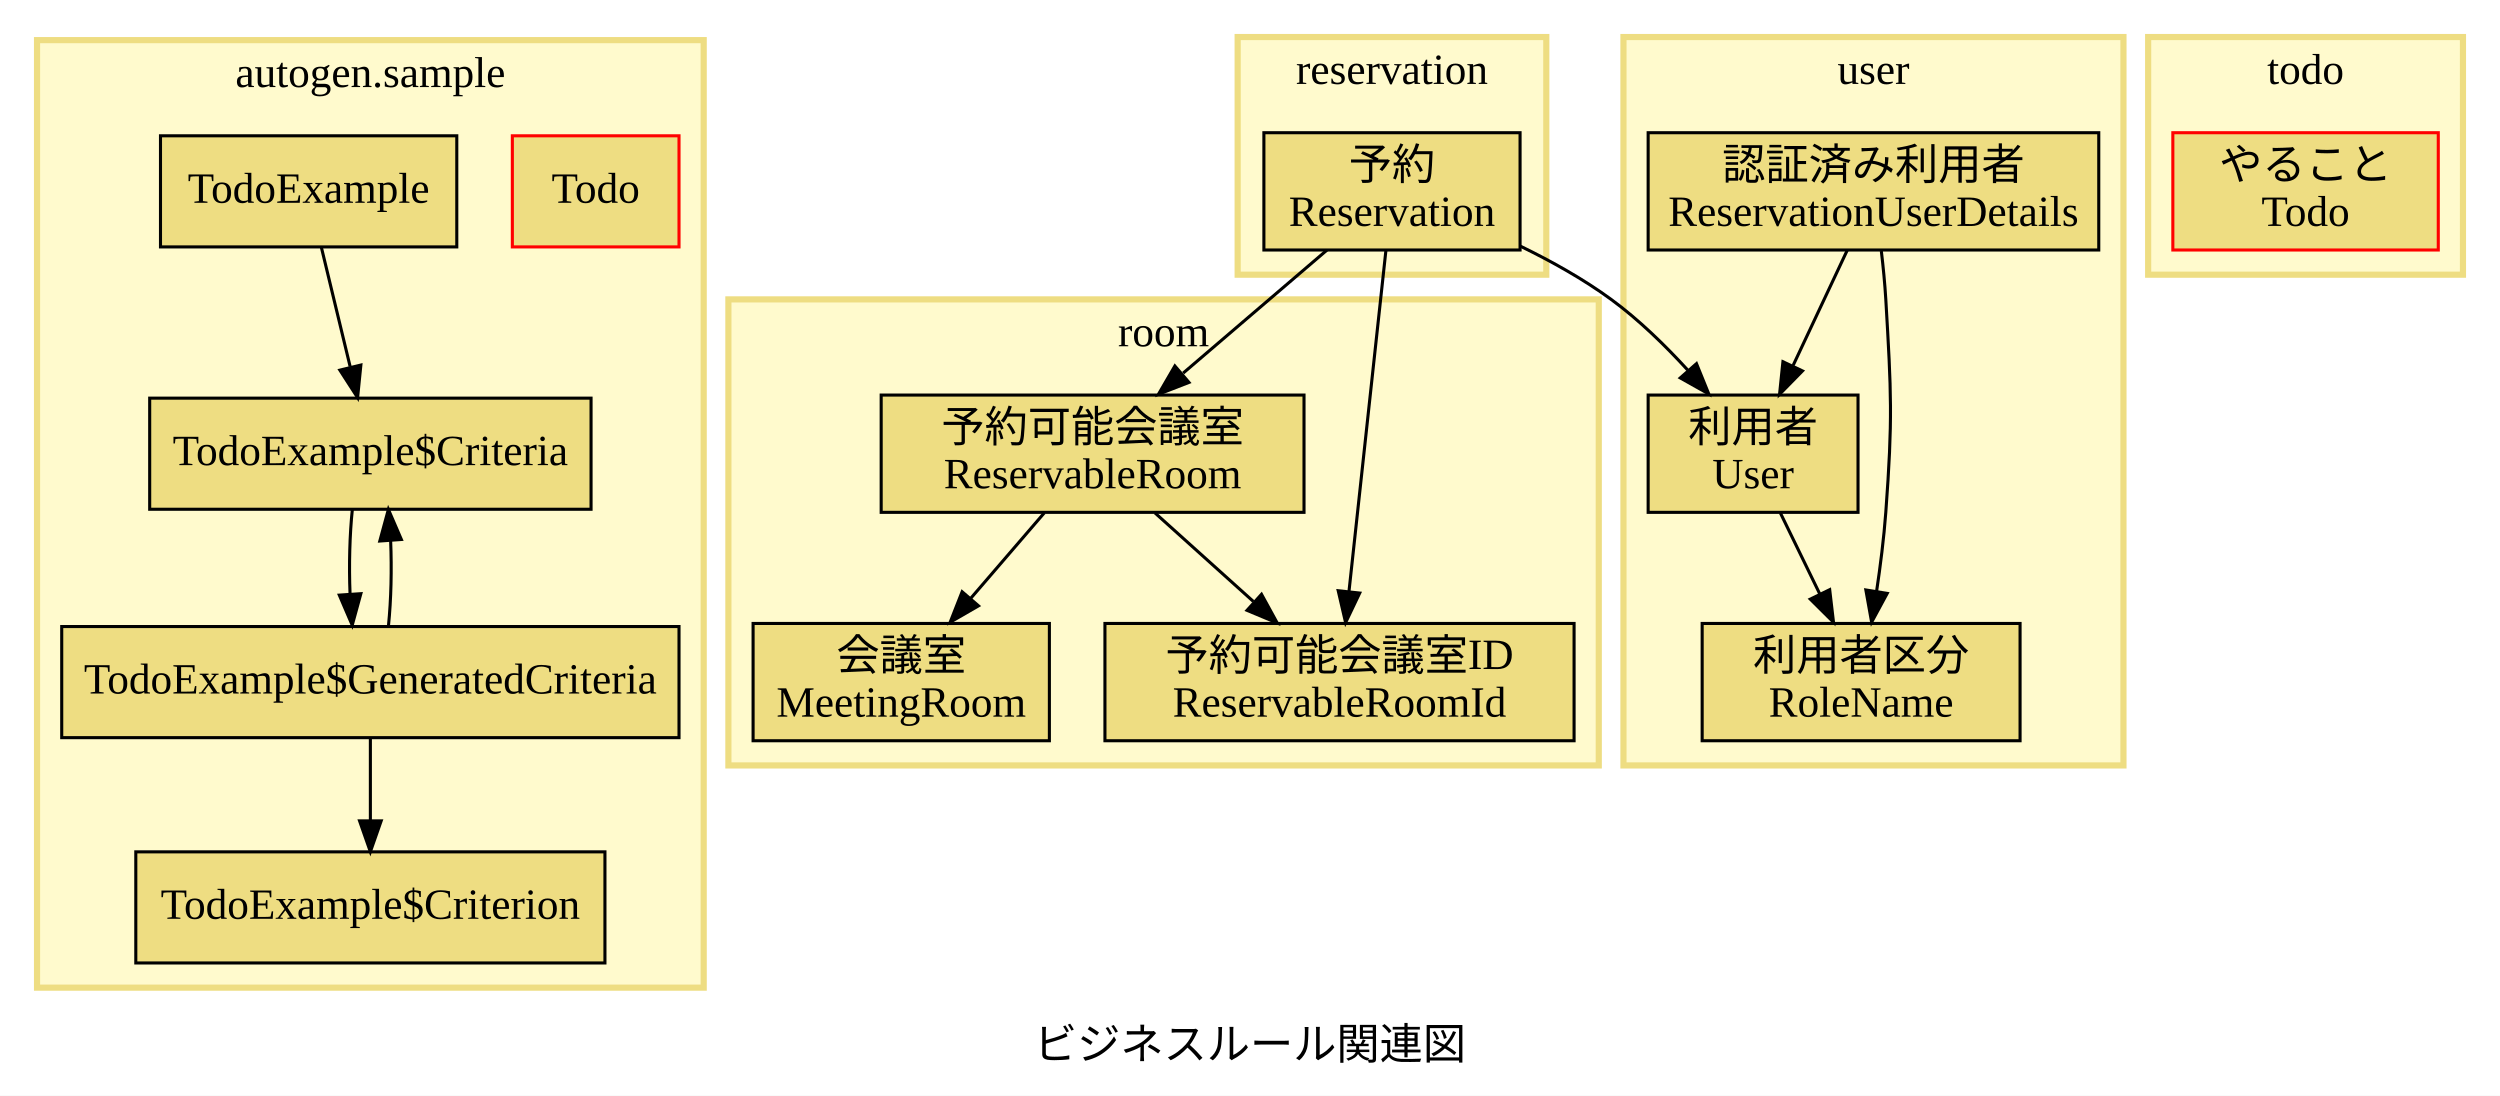
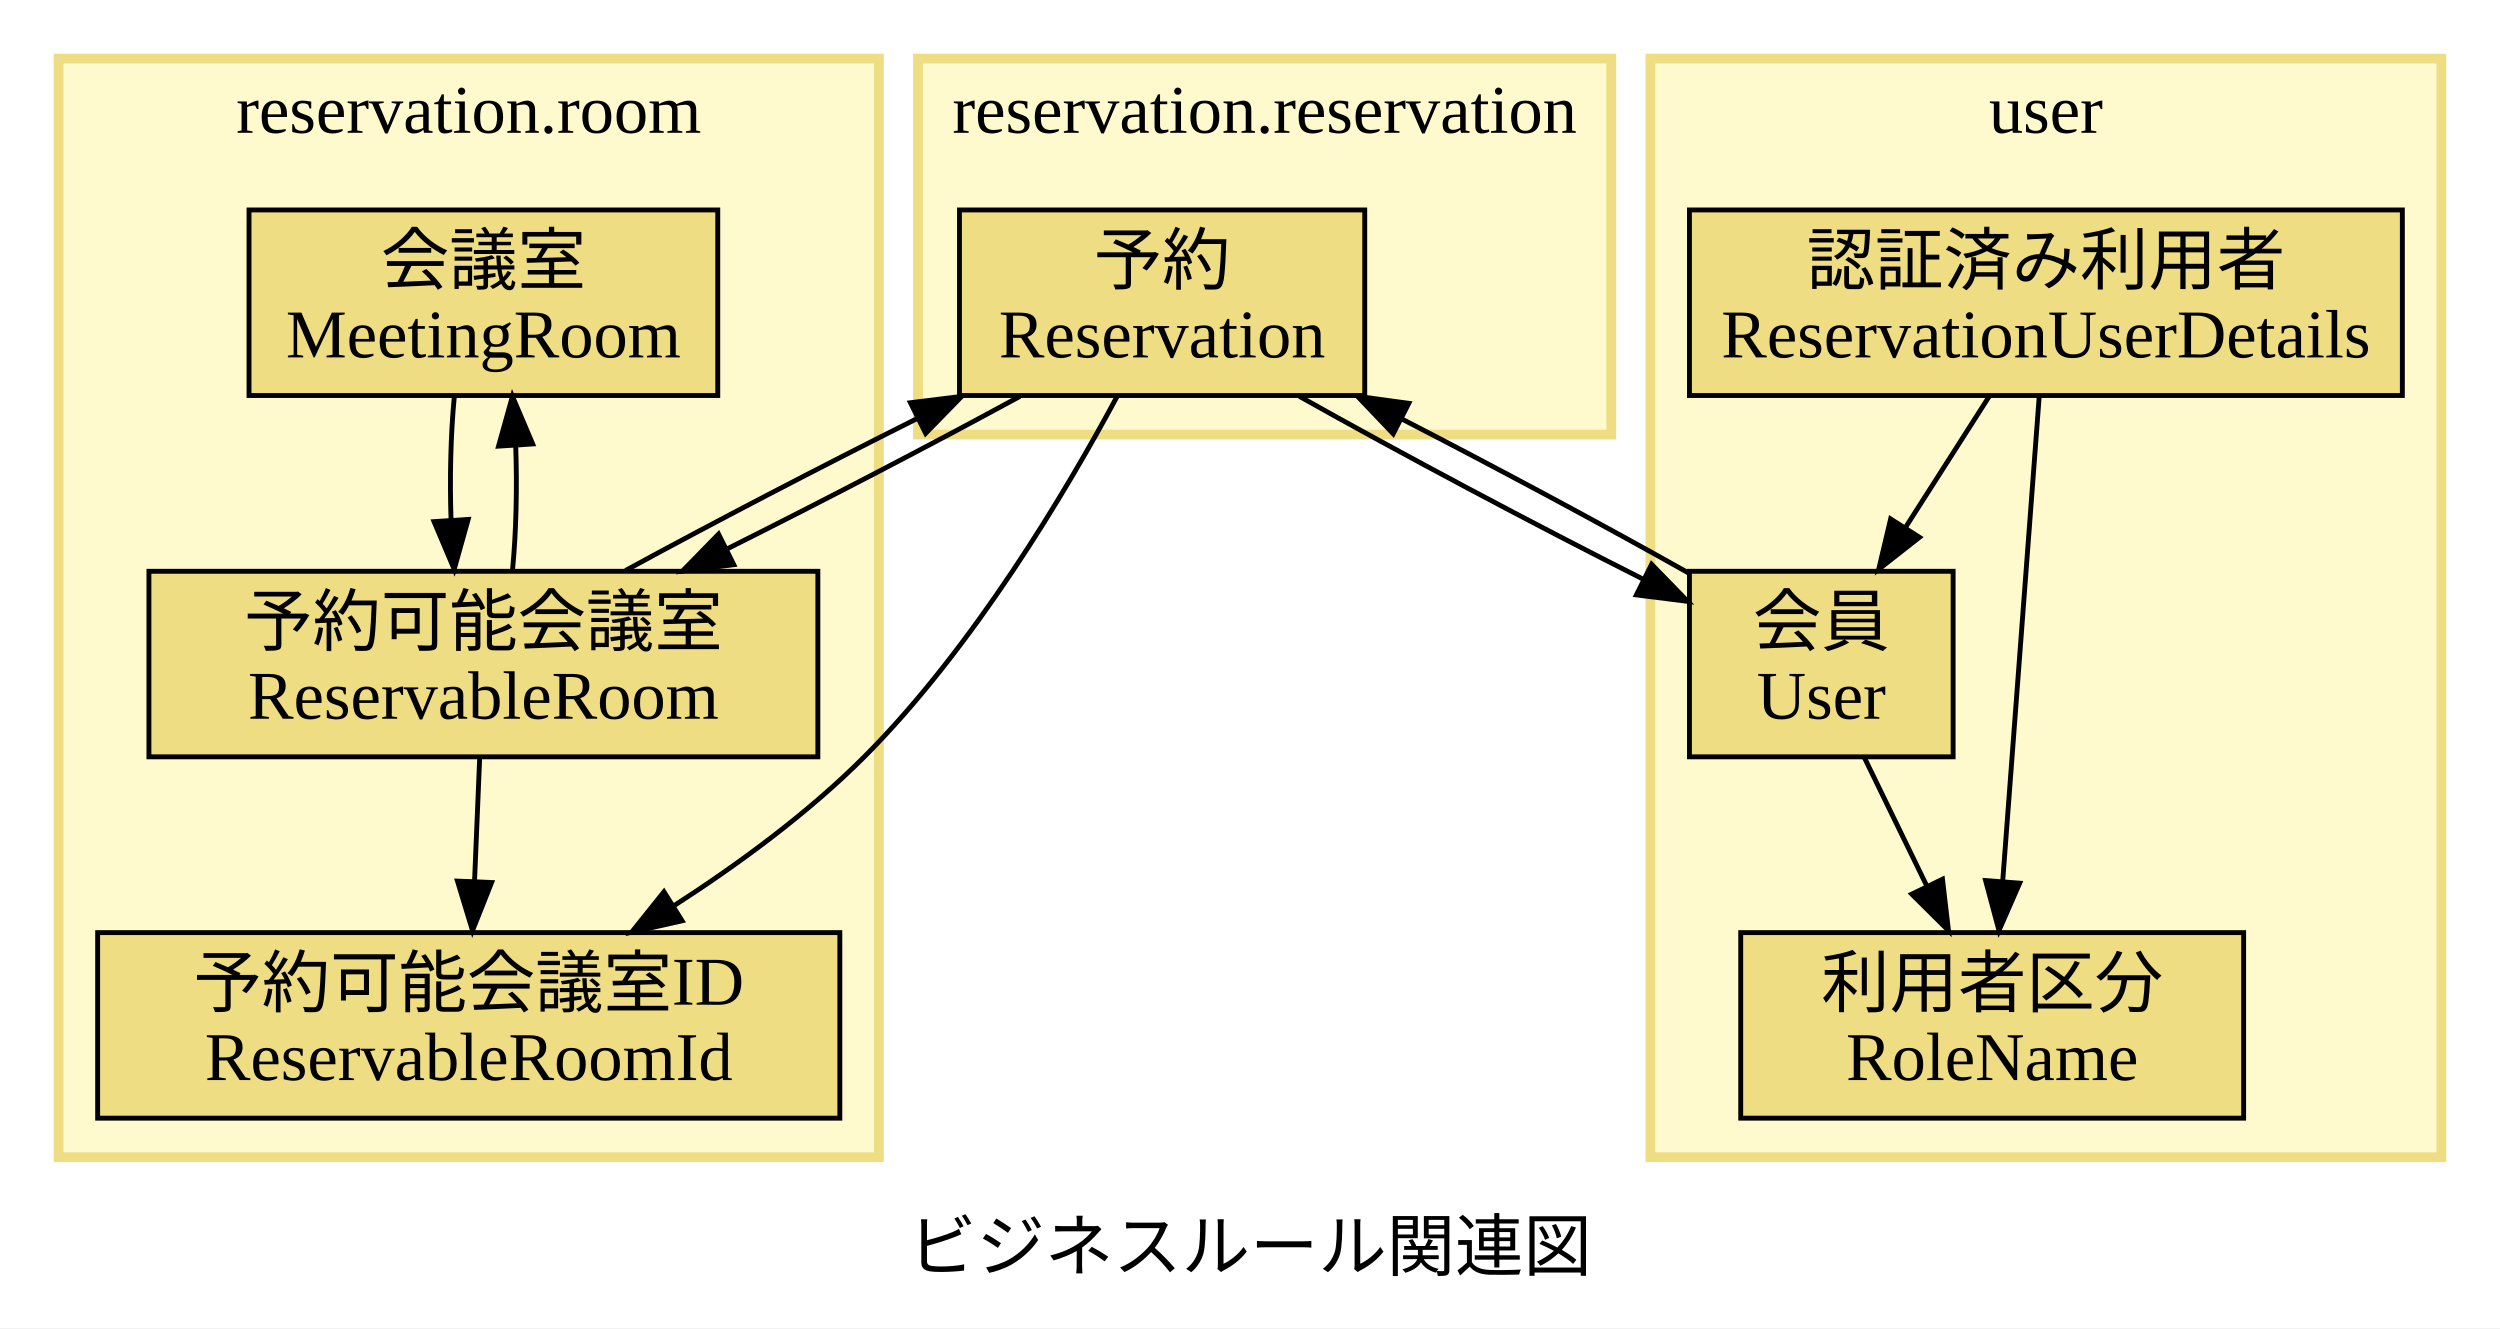
- <svg xmlns="http://www.w3.org/2000/svg" width="810pt" height="355pt" viewBox="0.00 0.00 810.00 355.00">
-   <g id="graph0" class="graph" transform="scale(1 1) rotate(0) translate(4 351)">
-     <polygon fill="white" stroke="transparent" points="-4,4 -4,-351 806,-351 806,4 -4,4" />
-     <text text-anchor="middle" x="401" y="-7.8" font-family="Times New Roman,serif" font-size="14.00">ビジネスルール関連図
+ <svg xmlns="http://www.w3.org/2000/svg" width="512pt" height="272pt" viewBox="0.00 0.00 512.00 272.00">
+   <g id="graph0" class="graph" transform="scale(1 1) rotate(0) translate(4 268)">
+     <polygon fill="white" stroke="transparent" points="-4,4 -4,-268 508,-268 508,4 -4,4" />
+     <text text-anchor="middle" x="252" y="-7.8" font-family="Times New Roman,serif" font-size="14.00">ビジネスルール関連図
        </text>
    <g id="clust3" class="cluster">
-       <polygon fill="lemonchiffon" stroke="#eedd82" stroke-width="2" points="232,-103 232,-254 514,-254 514,-103 232,-103" />
-       <text text-anchor="middle" x="373" y="-238.8" font-family="Times New Roman,serif" font-size="14.00">room
+       <polygon fill="lemonchiffon" stroke="#eedd82" stroke-width="2" points="334,-31 334,-256 496,-256 496,-31 334,-31" />
+       <text text-anchor="middle" x="415" y="-240.8" font-family="Times New Roman,serif" font-size="14.00">user
+             </text>
+     </g>
+     <g id="clust1" class="cluster">
+       <polygon fill="lemonchiffon" stroke="#eedd82" stroke-width="2" points="184,-179 184,-256 326,-256 326,-179 184,-179" />
+       <text text-anchor="middle" x="255" y="-240.8" font-family="Times New Roman,serif" font-size="14.00">
+                 reservation.reservation
            </text>
    </g>
    <g id="clust2" class="cluster">
-       <polygon fill="lemonchiffon" stroke="#eedd82" stroke-width="2" points="397,-262 397,-339 497,-339 497,-262 397,-262" />
-       <text text-anchor="middle" x="447" y="-323.8" font-family="Times New Roman,serif" font-size="14.00">
-                 reservation
-             </text>
-     </g>
-     <g id="clust1" class="cluster">
-       <polygon fill="lemonchiffon" stroke="#eedd82" stroke-width="2" points="8,-31 8,-338 224,-338 224,-31 8,-31" />
-       <text text-anchor="middle" x="116" y="-322.8" font-family="Times New Roman,serif" font-size="14.00">
-                 autogen.sample
-             </text>
-     </g>
-     <g id="clust5" class="cluster">
-       <polygon fill="lemonchiffon" stroke="#eedd82" stroke-width="2" points="522,-103 522,-339 684,-339 684,-103 522,-103" />
-       <text text-anchor="middle" x="603" y="-323.8" font-family="Times New Roman,serif" font-size="14.00">user
-             </text>
-     </g>
-     <g id="clust4" class="cluster">
-       <polygon fill="lemonchiffon" stroke="#eedd82" stroke-width="2" points="692,-262 692,-339 794,-339 794,-262 692,-262" />
-       <text text-anchor="middle" x="743" y="-323.8" font-family="Times New Roman,serif" font-size="14.00">todo
+       <polygon fill="lemonchiffon" stroke="#eedd82" stroke-width="2" points="8,-31 8,-256 176,-256 176,-31 8,-31" />
+       <text text-anchor="middle" x="92" y="-240.8" font-family="Times New Roman,serif" font-size="14.00">
+                 reservation.room
            </text>
    </g>
    <g id="node1" class="node">
-       <polygon fill="#eedd82" stroke="red" points="216,-307 162,-307 162,-271 216,-271 216,-307" />
-       <text text-anchor="middle" x="189" y="-285.3" font-family="Times New Roman,serif" font-size="14.00">Todo
+       <polygon fill="#eedd82" stroke="black" points="275.5,-225 192.5,-225 192.5,-187 275.5,-187 275.5,-225" />
+       <text text-anchor="middle" x="234" y="-209.8" font-family="Times New Roman,serif" font-size="14.00">予約
            </text>
-     </g>
-     <g id="node2" class="node">
-       <polygon fill="#eedd82" stroke="black" points="144,-307 48,-307 48,-271 144,-271 144,-307" />
-       <text text-anchor="middle" x="96" y="-285.3" font-family="Times New Roman,serif" font-size="14.00">
-                 TodoExample
+       <text text-anchor="middle" x="234" y="-194.8" font-family="Times New Roman,serif" font-size="14.00">
+                 Reservation
            </text>
    </g>
    <g id="node3" class="node">
-       <polygon fill="#eedd82" stroke="black" points="187.5,-222 44.5,-222 44.5,-186 187.5,-186 187.5,-222" />
-       <text text-anchor="middle" x="116" y="-200.3" font-family="Times New Roman,serif" font-size="14.00">
-                 TodoExample$Criteria
+       <polygon fill="#eedd82" stroke="black" points="163.5,-151 26.5,-151 26.5,-113 163.5,-113 163.5,-151" />
+       <text text-anchor="middle" x="95" y="-135.8" font-family="Times New Roman,serif" font-size="14.00">予約可能会議室
+             </text>
+       <text text-anchor="middle" x="95" y="-120.8" font-family="Times New Roman,serif" font-size="14.00">
+                 ReservableRoom
+             </text>
+     </g>
+     <g id="edge1" class="edge">
+       <path fill="none" stroke="black" d="M204.88,-186.83C187.46,-177.33 164.96,-165.61 144.82,-155.54" />
+       <polygon fill="black" stroke="black" points="146.28,-152.35 135.76,-151.04 143.16,-158.62 146.28,-152.35" />
+     </g>
+     <g id="node4" class="node">
+       <polygon fill="#eedd82" stroke="black" points="168,-77 16,-77 16,-39 168,-39 168,-77" />
+       <text text-anchor="middle" x="92" y="-61.8" font-family="Times New Roman,serif" font-size="14.00">
+                 予約可能会議室ID
+             </text>
+       <text text-anchor="middle" x="92" y="-46.8" font-family="Times New Roman,serif" font-size="14.00">
+                 ReservableRoomId
+             </text>
+     </g>
+     <g id="edge2" class="edge">
+       <path fill="none" stroke="black" d="M224.82,-186.88C214.22,-167.13 195.33,-135.39 173,-113 161.54,-101.52 147.29,-91.05 133.95,-82.46" />
+       <polygon fill="black" stroke="black" points="135.69,-79.42 125.36,-77.09 131.98,-85.36 135.69,-79.42" />
+     </g>
+     <g id="node7" class="node">
+       <polygon fill="#eedd82" stroke="black" points="396,-151 342,-151 342,-113 396,-113 396,-151" />
+       <text text-anchor="middle" x="369" y="-135.8" font-family="Times New Roman,serif" font-size="14.00">会員
+             </text>
+       <text text-anchor="middle" x="369" y="-120.8" font-family="Times New Roman,serif" font-size="14.00">User
+             </text>
+     </g>
+     <g id="edge3" class="edge">
+       <path fill="none" stroke="black" d="M262.11,-186.83C282.59,-175.31 310.36,-160.54 332.52,-149.38" />
+       <polygon fill="black" stroke="black" points="334.25,-152.43 341.64,-144.84 331.13,-146.16 334.25,-152.43" />
+     </g>
+     <g id="node2" class="node">
+       <polygon fill="#eedd82" stroke="black" points="143,-225 47,-225 47,-187 143,-187 143,-225" />
+       <text text-anchor="middle" x="95" y="-209.8" font-family="Times New Roman,serif" font-size="14.00">会議室
+             </text>
+       <text text-anchor="middle" x="95" y="-194.8" font-family="Times New Roman,serif" font-size="14.00">
+                 MeetingRoom
            </text>
    </g>
    <g id="edge4" class="edge">
-       <path fill="none" stroke="black" d="M100.14,-270.8C102.83,-259.67 106.37,-244.94 109.44,-232.24" />
-       <polygon fill="black" stroke="black" points="112.92,-232.72 111.86,-222.18 106.12,-231.08 112.92,-232.72" />
+       <path fill="none" stroke="black" d="M89.05,-186.83C88.3,-179.13 88.08,-169.97 88.38,-161.42" />
+       <polygon fill="black" stroke="black" points="91.88,-161.62 89.02,-151.41 84.89,-161.17 91.88,-161.62" />
+     </g>
+     <g id="edge5" class="edge">
+       <path fill="none" stroke="black" d="M124.11,-151.16C141.46,-160.63 163.86,-172.29 183.94,-182.34" />
+       <polygon fill="black" stroke="black" points="182.46,-185.52 192.97,-186.83 185.57,-179.25 182.46,-185.52" />
+     </g>
+     <g id="edge6" class="edge">
+       <path fill="none" stroke="black" d="M100.98,-151.41C101.71,-159.06 101.92,-168.11 101.62,-176.57" />
+       <polygon fill="black" stroke="black" points="98.1,-176.63 100.95,-186.83 105.09,-177.08 98.1,-176.63" />
+     </g>
+     <g id="edge7" class="edge">
+       <path fill="none" stroke="black" d="M94.24,-112.83C93.92,-105.13 93.54,-95.97 93.18,-87.42" />
+       <polygon fill="black" stroke="black" points="96.68,-87.26 92.77,-77.41 89.69,-87.55 96.68,-87.26" />
    </g>
    <g id="node5" class="node">
-       <polygon fill="#eedd82" stroke="black" points="216,-148 16,-148 16,-112 216,-112 216,-148" />
-       <text text-anchor="middle" x="116" y="-126.3" font-family="Times New Roman,serif" font-size="14.00">
-                 TodoExample$GeneratedCriteria
+       <polygon fill="#eedd82" stroke="black" points="488,-225 342,-225 342,-187 488,-187 488,-225" />
+       <text text-anchor="middle" x="415" y="-209.8" font-family="Times New Roman,serif" font-size="14.00">
+                 認証済み利用者
+             </text>
+       <text text-anchor="middle" x="415" y="-194.8" font-family="Times New Roman,serif" font-size="14.00">
+                 ReservationUserDetails
            </text>
    </g>
-     <g id="edge1" class="edge">
-       <path fill="none" stroke="black" d="M110.16,-185.94C109.3,-177.81 109.05,-167.88 109.41,-158.7" />
-       <polygon fill="black" stroke="black" points="112.92,-158.66 110.12,-148.44 105.94,-158.18 112.92,-158.66" />
-     </g>
-     <g id="node4" class="node">
-       <polygon fill="#eedd82" stroke="black" points="192,-75 40,-75 40,-39 192,-39 192,-75" />
-       <text text-anchor="middle" x="116" y="-53.3" font-family="Times New Roman,serif" font-size="14.00">
-                 TodoExample$Criterion
+     <g id="node6" class="node">
+       <polygon fill="#eedd82" stroke="black" points="455.5,-77 352.5,-77 352.5,-39 455.5,-39 455.5,-77" />
+       <text text-anchor="middle" x="404" y="-61.8" font-family="Times New Roman,serif" font-size="14.00">利用者区分
            </text>
-     </g>
-     <g id="edge2" class="edge">
-       <path fill="none" stroke="black" d="M121.88,-148.44C122.72,-156.63 122.95,-166.57 122.57,-175.72" />
-       <polygon fill="black" stroke="black" points="119.06,-175.71 121.84,-185.94 126.04,-176.21 119.06,-175.71" />
-     </g>
-     <g id="edge3" class="edge">
-       <path fill="none" stroke="black" d="M116,-111.81C116,-103.79 116,-94.05 116,-85.07" />
-       <polygon fill="black" stroke="black" points="119.5,-85.03 116,-75.03 112.5,-85.03 119.5,-85.03" />
-     </g>
-     <g id="node6" class="node">
-       <polygon fill="#eedd82" stroke="black" points="488.5,-308 405.5,-308 405.5,-270 488.5,-270 488.5,-308" />
-       <text text-anchor="middle" x="447" y="-292.8" font-family="Times New Roman,serif" font-size="14.00">予約
-             </text>
-       <text text-anchor="middle" x="447" y="-277.8" font-family="Times New Roman,serif" font-size="14.00">
-                 Reservation
-             </text>
-     </g>
-     <g id="node8" class="node">
-       <polygon fill="#eedd82" stroke="black" points="418.5,-223 281.5,-223 281.5,-185 418.5,-185 418.5,-223" />
-       <text text-anchor="middle" x="350" y="-207.8" font-family="Times New Roman,serif" font-size="14.00">
-                 予約可能会議室
-             </text>
-       <text text-anchor="middle" x="350" y="-192.8" font-family="Times New Roman,serif" font-size="14.00">
-                 ReservableRoom
-             </text>
-     </g>
-     <g id="edge5" class="edge">
-       <path fill="none" stroke="black" d="M425.95,-269.99C412.32,-258.32 394.37,-242.97 379.34,-230.11" />
-       <polygon fill="black" stroke="black" points="381.22,-227.1 371.34,-223.26 376.66,-232.42 381.22,-227.1" />
-     </g>
-     <g id="node9" class="node">
-       <polygon fill="#eedd82" stroke="black" points="506,-149 354,-149 354,-111 506,-111 506,-149" />
-       <text text-anchor="middle" x="430" y="-133.8" font-family="Times New Roman,serif" font-size="14.00">
-                 予約可能会議室ID
-             </text>
-       <text text-anchor="middle" x="430" y="-118.8" font-family="Times New Roman,serif" font-size="14.00">
-                 ReservableRoomId
-             </text>
-     </g>
-     <g id="edge6" class="edge">
-       <path fill="none" stroke="black" d="M445.05,-269.99C442.12,-242.93 436.55,-191.52 433.07,-159.38" />
-       <polygon fill="black" stroke="black" points="436.54,-158.85 431.98,-149.28 429.58,-159.6 436.54,-158.85" />
-     </g>
-     <g id="node13" class="node">
-       <polygon fill="#eedd82" stroke="black" points="598,-223 530,-223 530,-185 598,-185 598,-223" />
-       <text text-anchor="middle" x="564" y="-207.8" font-family="Times New Roman,serif" font-size="14.00">利用者
-             </text>
-       <text text-anchor="middle" x="564" y="-192.8" font-family="Times New Roman,serif" font-size="14.00">User
-             </text>
-     </g>
-     <g id="edge7" class="edge">
-       <path fill="none" stroke="black" d="M488.65,-271.22C498.68,-266.34 509.07,-260.54 518,-254 526.9,-247.49 535.49,-239.11 542.8,-231.12" />
-       <polygon fill="black" stroke="black" points="545.66,-233.18 549.64,-223.36 540.4,-228.55 545.66,-233.18" />
-     </g>
-     <g id="node7" class="node">
-       <polygon fill="#eedd82" stroke="black" points="336,-149 240,-149 240,-111 336,-111 336,-149" />
-       <text text-anchor="middle" x="288" y="-133.8" font-family="Times New Roman,serif" font-size="14.00">会議室
-             </text>
-       <text text-anchor="middle" x="288" y="-118.8" font-family="Times New Roman,serif" font-size="14.00">
-                 MeetingRoom
+       <text text-anchor="middle" x="404" y="-46.8" font-family="Times New Roman,serif" font-size="14.00">
+                 RoleName
            </text>
    </g>
    <g id="edge8" class="edge">
-       <path fill="none" stroke="black" d="M334.35,-184.83C327.14,-176.45 318.44,-166.35 310.54,-157.17" />
-       <polygon fill="black" stroke="black" points="313.03,-154.71 303.86,-149.41 307.73,-159.27 313.03,-154.71" />
+       <path fill="none" stroke="black" d="M413.63,-186.8C411.75,-161.89 408.36,-116.89 406.15,-87.49" />
+       <polygon fill="black" stroke="black" points="409.63,-87.13 405.39,-77.43 402.65,-87.66 409.63,-87.13" />
    </g>
    <g id="edge9" class="edge">
-       <path fill="none" stroke="black" d="M370.19,-184.83C379.85,-176.13 391.58,-165.58 402.08,-156.13" />
-       <polygon fill="black" stroke="black" points="404.73,-158.45 409.82,-149.16 400.04,-153.25 404.73,-158.45" />
-     </g>
-     <g id="node10" class="node">
-       <polygon fill="#eedd82" stroke="red" points="786,-308 700,-308 700,-270 786,-270 786,-308" />
-       <text text-anchor="middle" x="743" y="-292.8" font-family="Times New Roman,serif" font-size="14.00">やること
-             </text>
-       <text text-anchor="middle" x="743" y="-277.8" font-family="Times New Roman,serif" font-size="14.00">Todo
-             </text>
-     </g>
-     <g id="node11" class="node">
-       <polygon fill="#eedd82" stroke="black" points="676,-308 530,-308 530,-270 676,-270 676,-308" />
-       <text text-anchor="middle" x="603" y="-292.8" font-family="Times New Roman,serif" font-size="14.00">
-                 認証済み利用者
-             </text>
-       <text text-anchor="middle" x="603" y="-277.8" font-family="Times New Roman,serif" font-size="14.00">
-                 ReservationUserDetails
-             </text>
-     </g>
-     <g id="node12" class="node">
-       <polygon fill="#eedd82" stroke="black" points="650.5,-149 547.5,-149 547.5,-111 650.5,-111 650.5,-149" />
-       <text text-anchor="middle" x="599" y="-133.8" font-family="Times New Roman,serif" font-size="14.00">利用者区分
-             </text>
-       <text text-anchor="middle" x="599" y="-118.8" font-family="Times New Roman,serif" font-size="14.00">
-                 RoleName
-             </text>
+       <path fill="none" stroke="black" d="M403.39,-186.83C398.2,-178.71 391.98,-168.96 386.26,-160.01" />
+       <polygon fill="black" stroke="black" points="389.1,-157.96 380.76,-151.41 383.2,-161.72 389.1,-157.96" />
    </g>
    <g id="edge10" class="edge">
-       <path fill="none" stroke="black" d="M605.55,-269.68C606.15,-264.61 606.7,-259.1 607,-254 608.79,-223.39 609.25,-215.58 607,-185 606.38,-176.63 605.24,-167.58 604,-159.33" />
-       <polygon fill="black" stroke="black" points="607.45,-158.74 602.41,-149.42 600.54,-159.85 607.45,-158.74" />
+       <path fill="none" stroke="black" d="M341.78,-150.67C324.88,-160.19 302.77,-172.06 282.94,-182.27" />
+       <polygon fill="black" stroke="black" points="281.33,-179.16 274.02,-186.83 284.52,-185.4 281.33,-179.16" />
    </g>
    <g id="edge11" class="edge">
-       <path fill="none" stroke="black" d="M594.54,-269.99C589.41,-259.08 582.77,-244.94 576.99,-232.64" />
-       <polygon fill="black" stroke="black" points="580,-230.82 572.58,-223.26 573.67,-233.8 580,-230.82" />
-     </g>
-     <g id="edge12" class="edge">
-       <path fill="none" stroke="black" d="M572.83,-184.83C576.7,-176.88 581.32,-167.37 585.6,-158.57" />
-       <polygon fill="black" stroke="black" points="588.82,-159.94 590.05,-149.41 582.53,-156.88 588.82,-159.94" />
+       <path fill="none" stroke="black" d="M377.83,-112.83C381.7,-104.88 386.32,-95.37 390.6,-86.57" />
+       <polygon fill="black" stroke="black" points="393.82,-87.94 395.05,-77.41 387.53,-84.88 393.82,-87.94" />
    </g>
  </g>
</svg>
